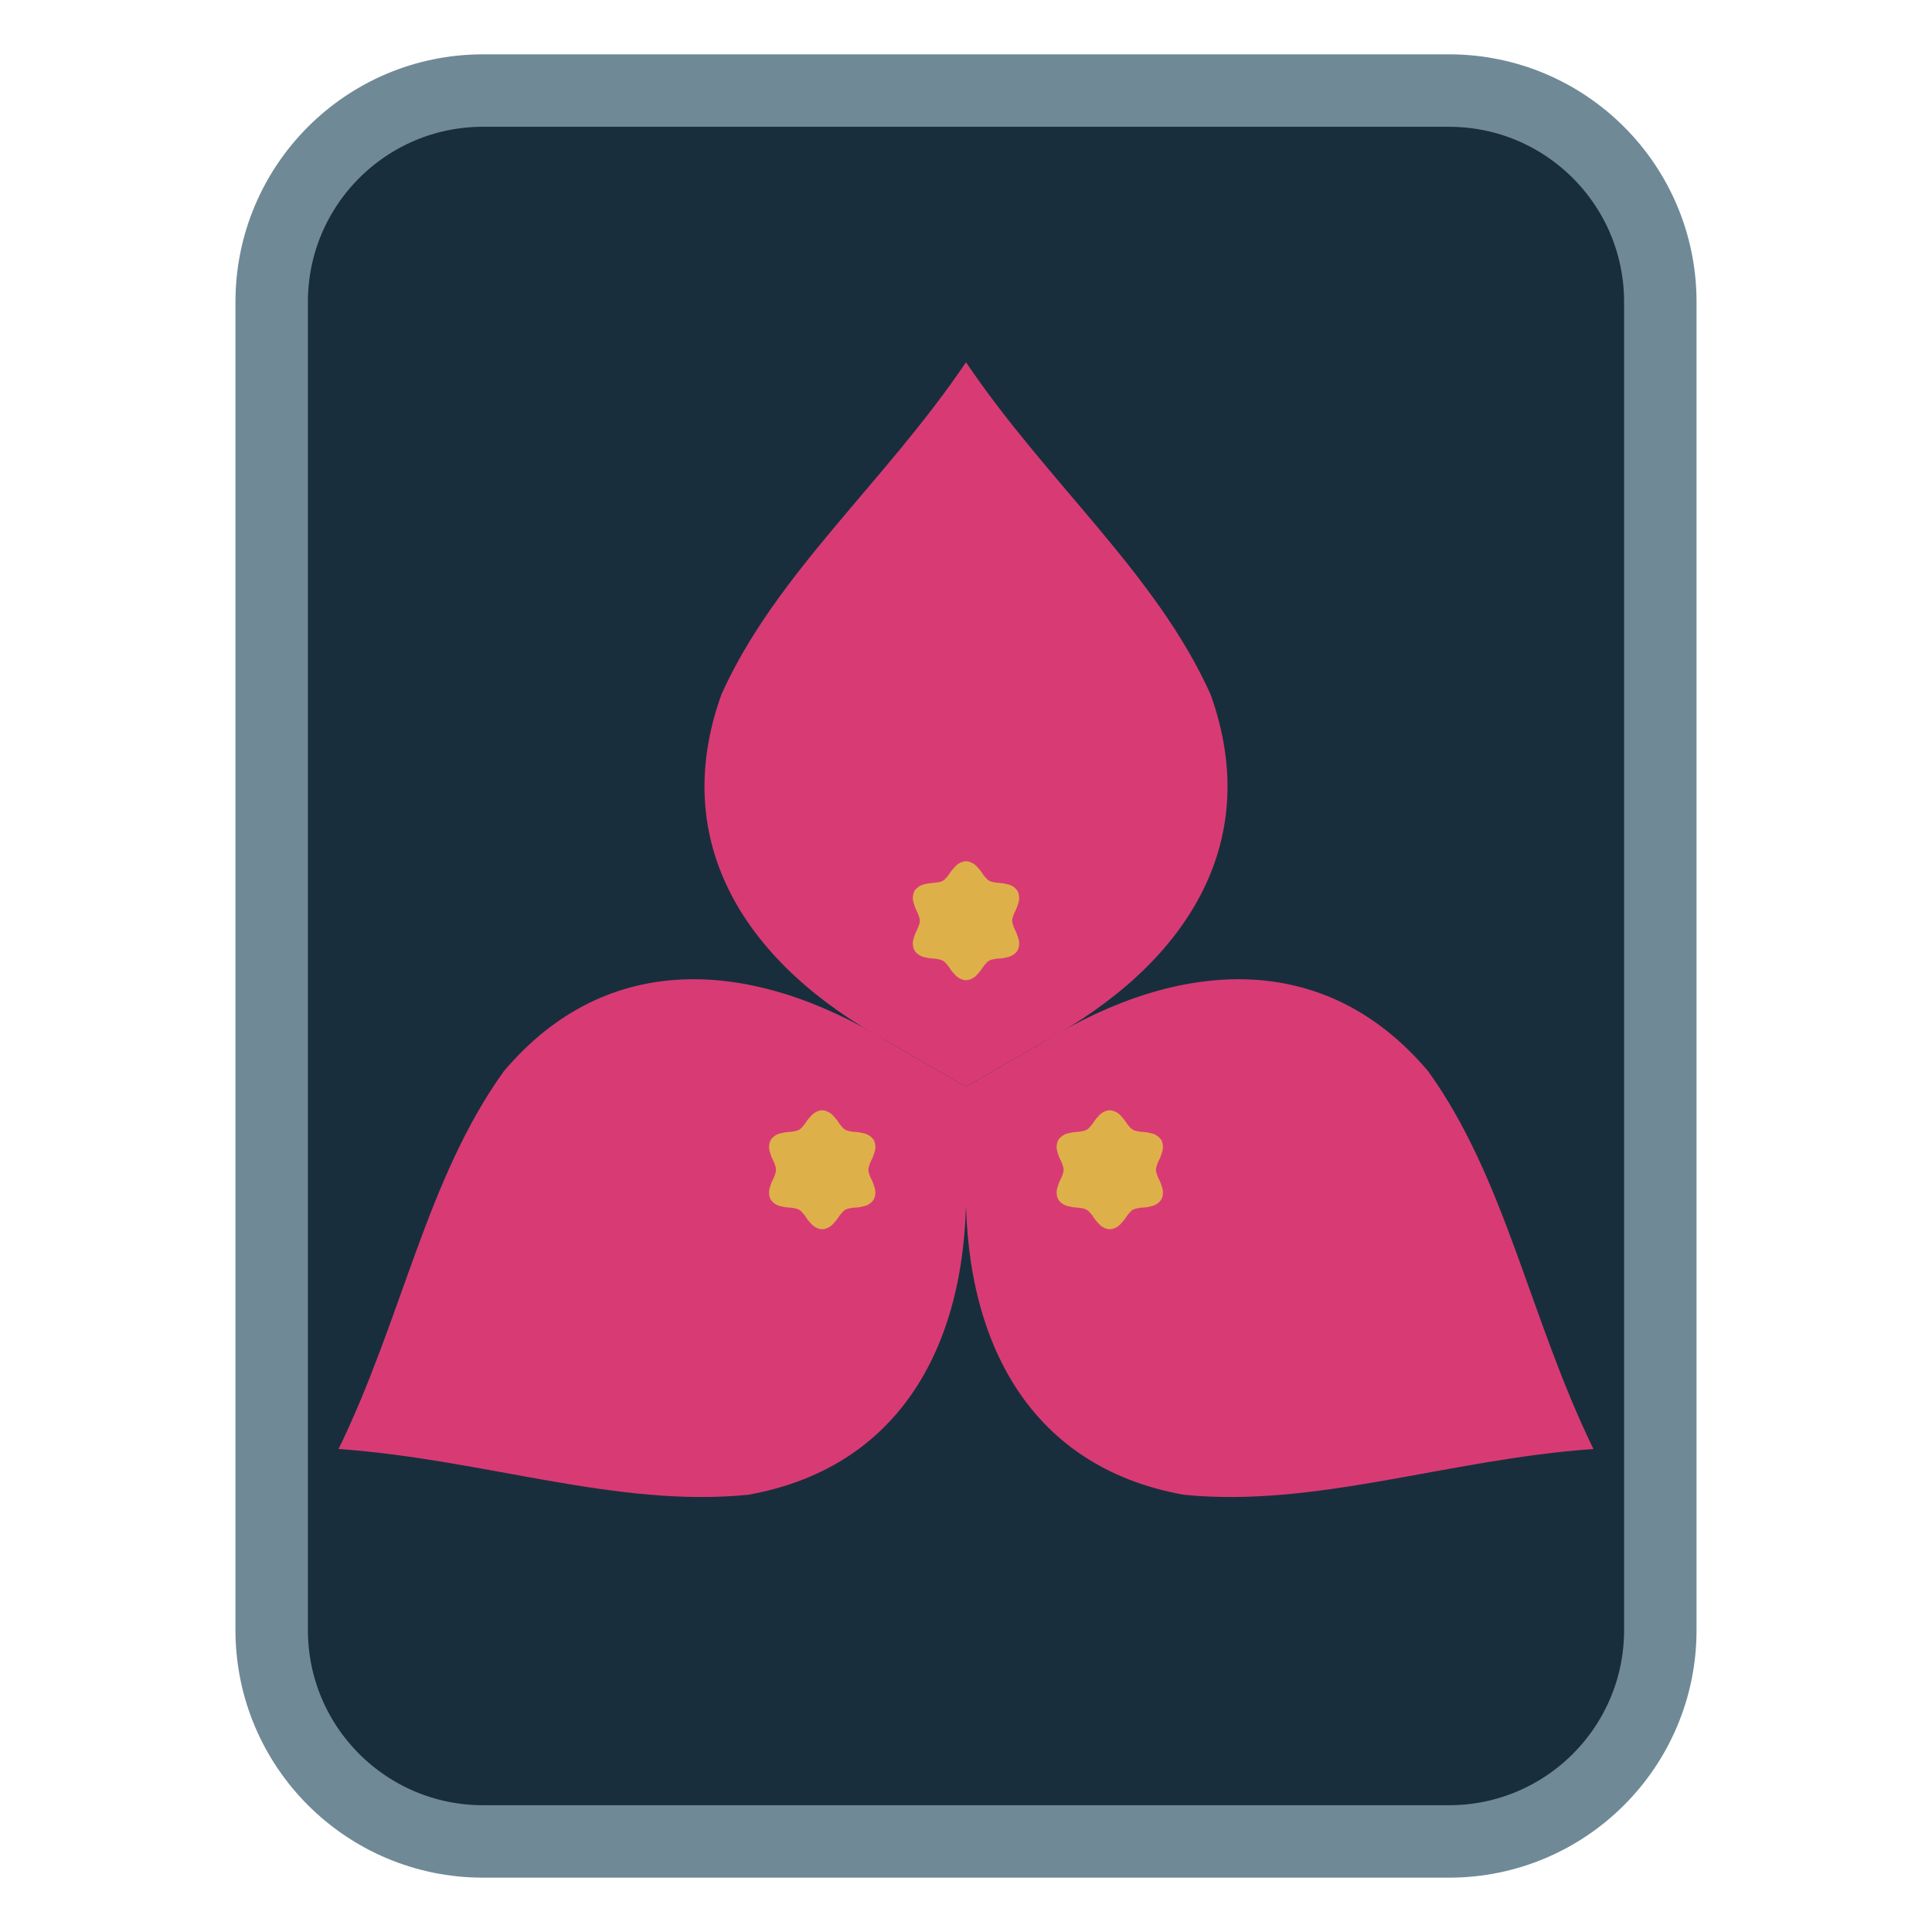
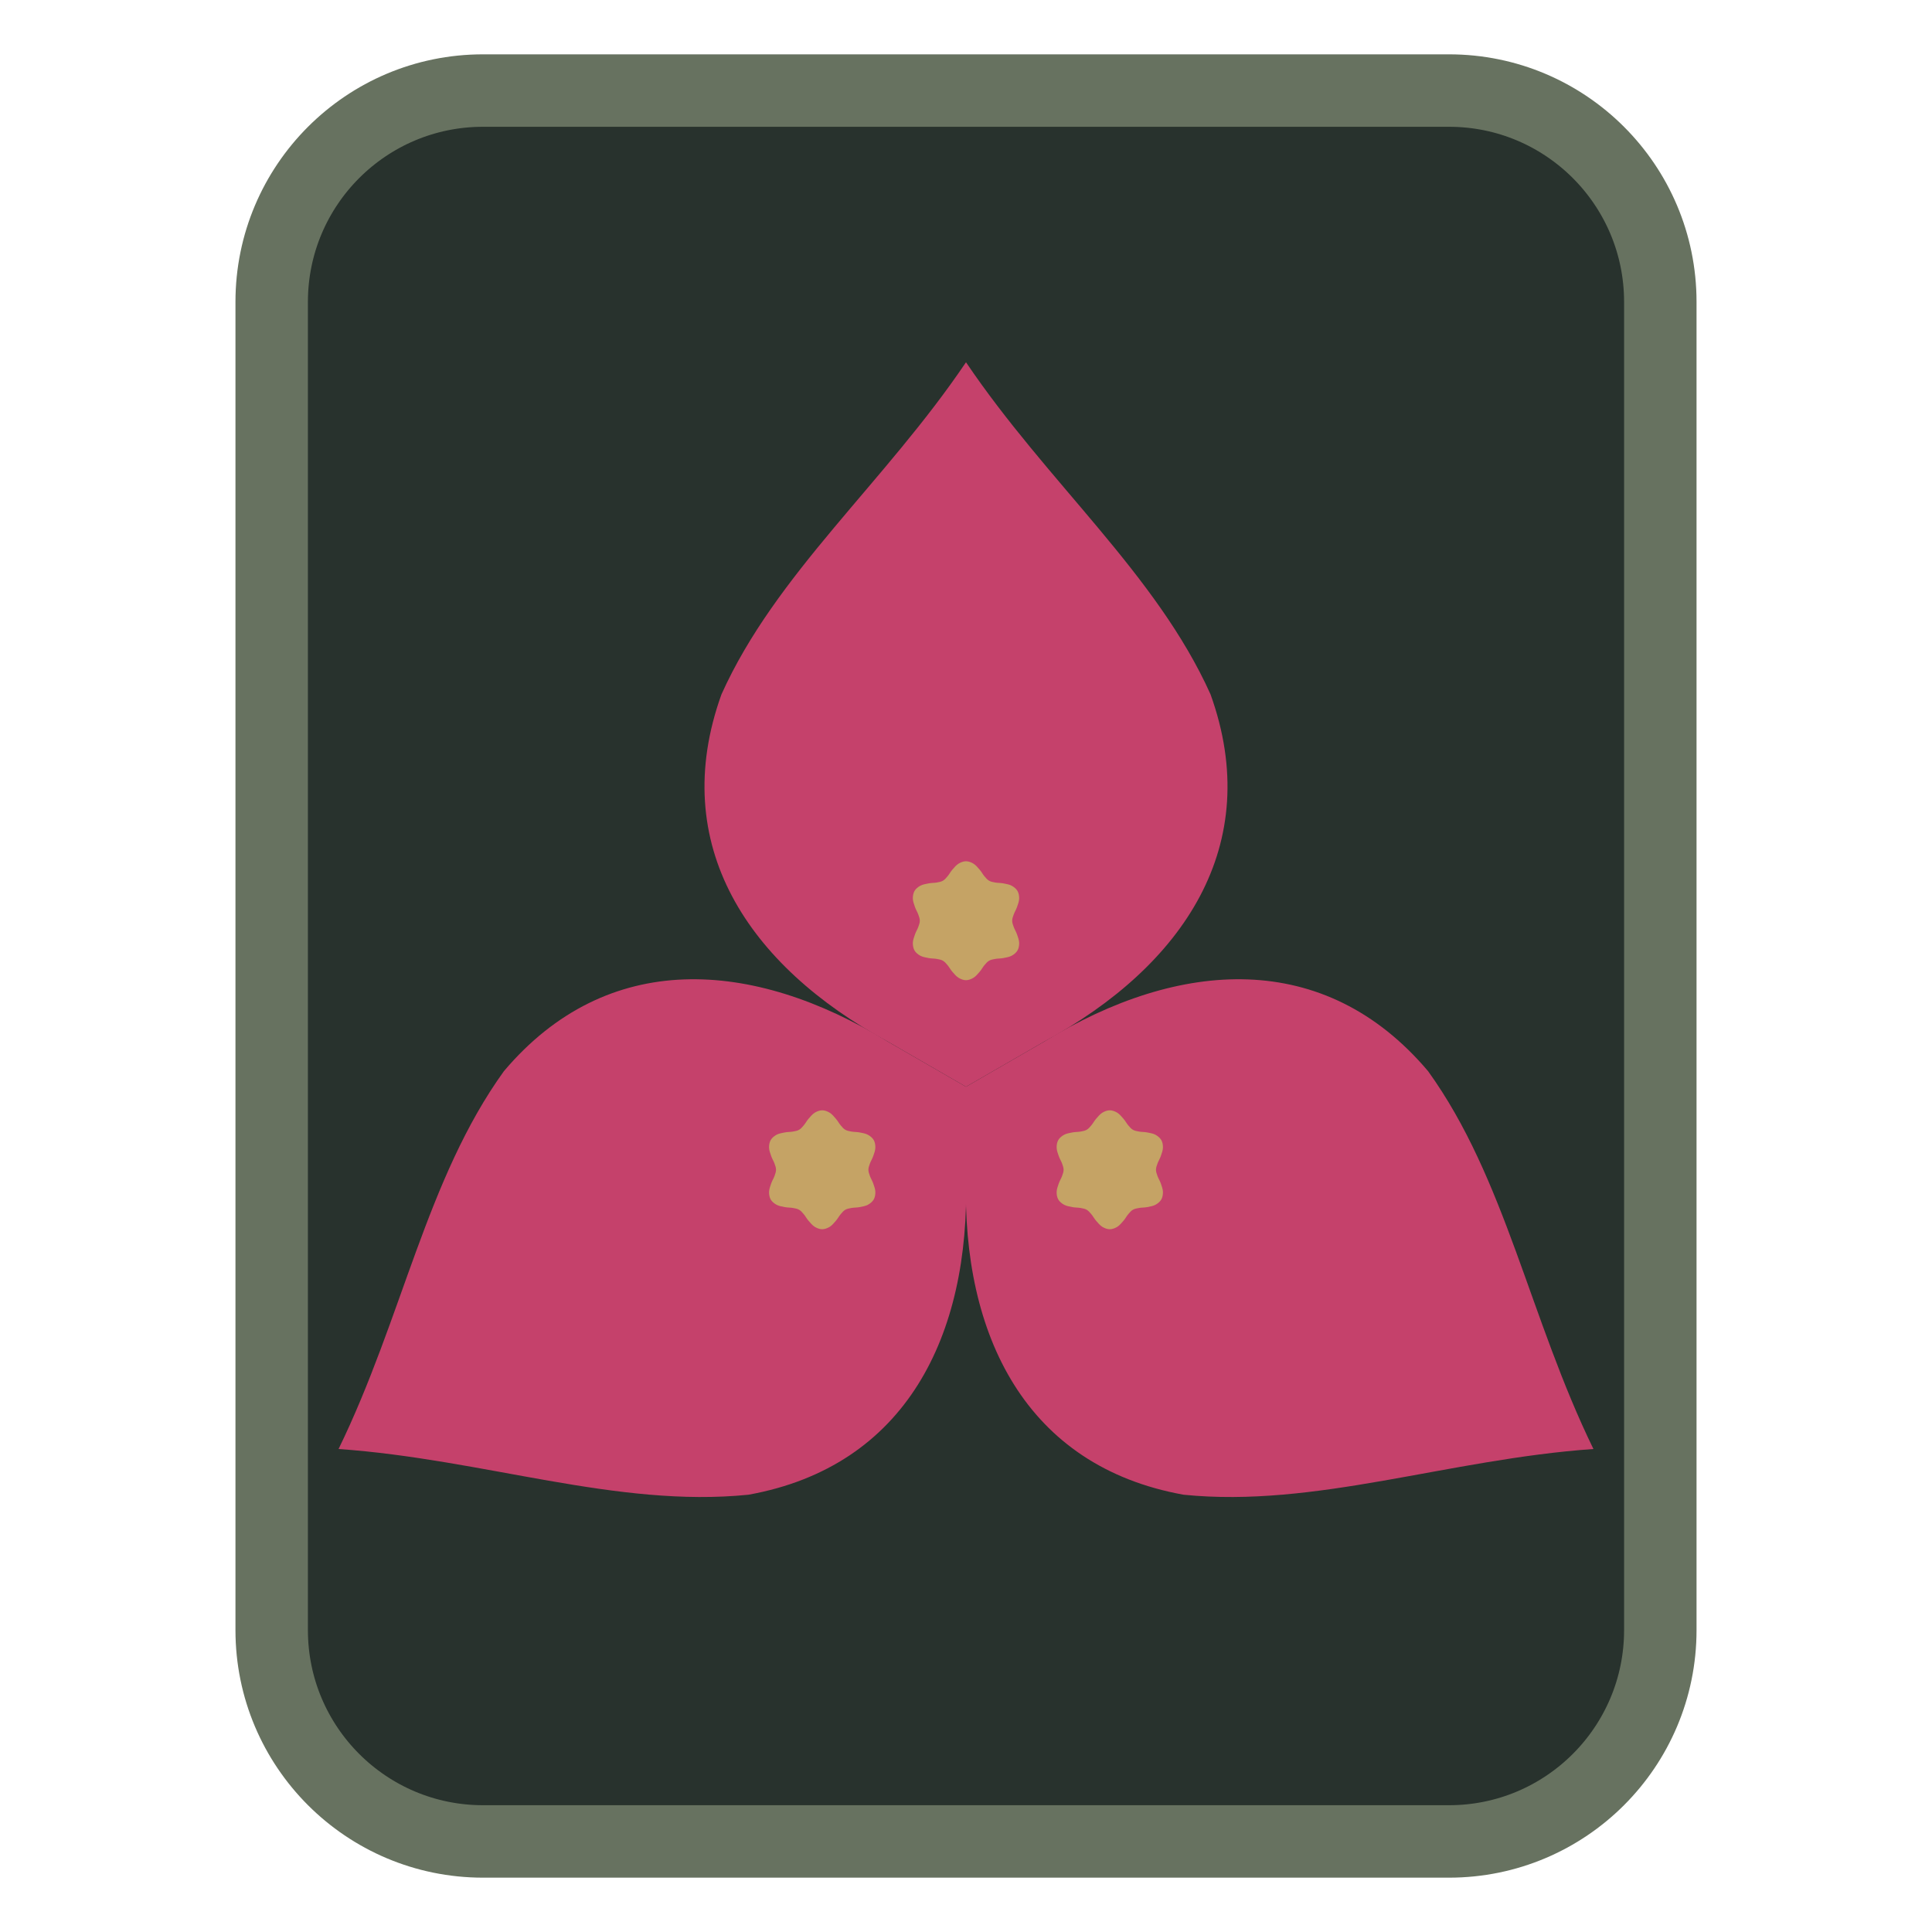
<svg xmlns="http://www.w3.org/2000/svg" viewBox="0 0 64 64" fill="none" role="img" aria-label="深圳花牌标志">
-   <rect x="9" y="3" width="46" height="58" rx="7" fill="#192E3D" stroke="#6F8997" stroke-width="2.4" />
+   <rect x="9" y="3" width="46" height="58" rx="7" fill="#28322D" stroke="#677260" stroke-width="2.4" />
  <g>
-     <path d="M32 36L29.402 34.5C24.8 32 22.1 28 23.9 23C25.7 19 29.3 16 32 12C34.7 16 38.3 19 40.1 23C41.9 28 39.2 32 34.598 34.5L32 36Z" fill="#D83B74" />
-     <path d="M32 28.53C32.083 28.53 32.173 28.564 32.249 28.611C32.324 28.657 32.393 28.74 32.453 28.81C32.513 28.879 32.558 28.966 32.61 29.027C32.662 29.088 32.705 29.14 32.765 29.175C32.825 29.21 32.892 29.221 32.971 29.235C33.049 29.25 33.147 29.245 33.237 29.263C33.328 29.28 33.434 29.298 33.512 29.34C33.59 29.382 33.665 29.443 33.706 29.515C33.748 29.587 33.763 29.682 33.761 29.771C33.758 29.86 33.72 29.96 33.69 30.047C33.66 30.134 33.608 30.216 33.581 30.292C33.554 30.367 33.53 30.431 33.53 30.5C33.53 30.569 33.554 30.633 33.581 30.708C33.608 30.784 33.66 30.866 33.69 30.953C33.72 31.04 33.758 31.14 33.761 31.229C33.763 31.318 33.748 31.413 33.706 31.485C33.665 31.557 33.59 31.618 33.512 31.66C33.434 31.702 33.328 31.72 33.237 31.737C33.147 31.755 33.049 31.75 32.971 31.765C32.892 31.779 32.825 31.79 32.765 31.825C32.705 31.86 32.662 31.912 32.61 31.973C32.558 32.034 32.513 32.121 32.453 32.19C32.393 32.26 32.324 32.343 32.249 32.389C32.173 32.436 32.083 32.47 32 32.47C31.917 32.47 31.827 32.436 31.751 32.389C31.676 32.343 31.607 32.26 31.547 32.19C31.487 32.121 31.442 32.034 31.39 31.973C31.338 31.912 31.295 31.86 31.235 31.825C31.175 31.79 31.108 31.779 31.029 31.765C30.951 31.75 30.853 31.755 30.763 31.737C30.672 31.72 30.566 31.702 30.488 31.66C30.41 31.618 30.335 31.557 30.294 31.485C30.253 31.413 30.237 31.318 30.239 31.229C30.242 31.14 30.28 31.04 30.31 30.953C30.34 30.866 30.392 30.784 30.419 30.708C30.446 30.633 30.47 30.569 30.47 30.5C30.47 30.431 30.446 30.367 30.419 30.292C30.392 30.216 30.34 30.134 30.31 30.047C30.28 29.96 30.242 29.86 30.239 29.771C30.237 29.682 30.253 29.587 30.294 29.515C30.335 29.443 30.41 29.382 30.488 29.34C30.566 29.298 30.672 29.28 30.763 29.263C30.853 29.245 30.951 29.25 31.029 29.235C31.108 29.221 31.175 29.21 31.235 29.175C31.295 29.14 31.338 29.088 31.39 29.027C31.442 28.966 31.487 28.879 31.547 28.81C31.607 28.74 31.676 28.657 31.751 28.611C31.827 28.564 31.917 28.53 32 28.53Z" fill="#DEB04A" />
+     <path d="M32 36L29.402 34.5C24.8 32 22.1 28 23.9 23C25.7 19 29.3 16 32 12C34.7 16 38.3 19 40.1 23C41.9 28 39.2 32 34.598 34.5L32 36Z" fill="#C5416B" />
+     <path d="M32 28.53C32.083 28.53 32.173 28.564 32.249 28.611C32.324 28.657 32.393 28.74 32.453 28.81C32.513 28.879 32.558 28.966 32.61 29.027C32.662 29.088 32.705 29.14 32.765 29.175C32.825 29.21 32.892 29.221 32.971 29.235C33.049 29.25 33.147 29.245 33.237 29.263C33.328 29.28 33.434 29.298 33.512 29.34C33.59 29.382 33.665 29.443 33.706 29.515C33.748 29.587 33.763 29.682 33.761 29.771C33.758 29.86 33.72 29.96 33.69 30.047C33.66 30.134 33.608 30.216 33.581 30.292C33.554 30.367 33.53 30.431 33.53 30.5C33.53 30.569 33.554 30.633 33.581 30.708C33.608 30.784 33.66 30.866 33.69 30.953C33.72 31.04 33.758 31.14 33.761 31.229C33.763 31.318 33.748 31.413 33.706 31.485C33.665 31.557 33.59 31.618 33.512 31.66C33.434 31.702 33.328 31.72 33.237 31.737C33.147 31.755 33.049 31.75 32.971 31.765C32.892 31.779 32.825 31.79 32.765 31.825C32.705 31.86 32.662 31.912 32.61 31.973C32.558 32.034 32.513 32.121 32.453 32.19C32.393 32.26 32.324 32.343 32.249 32.389C32.173 32.436 32.083 32.47 32 32.47C31.917 32.47 31.827 32.436 31.751 32.389C31.676 32.343 31.607 32.26 31.547 32.19C31.487 32.121 31.442 32.034 31.39 31.973C31.338 31.912 31.295 31.86 31.235 31.825C31.175 31.79 31.108 31.779 31.029 31.765C30.951 31.75 30.853 31.755 30.763 31.737C30.672 31.72 30.566 31.702 30.488 31.66C30.41 31.618 30.335 31.557 30.294 31.485C30.253 31.413 30.237 31.318 30.239 31.229C30.242 31.14 30.28 31.04 30.31 30.953C30.34 30.866 30.392 30.784 30.419 30.708C30.446 30.633 30.47 30.569 30.47 30.5C30.47 30.431 30.446 30.367 30.419 30.292C30.392 30.216 30.34 30.134 30.31 30.047C30.28 29.96 30.242 29.86 30.239 29.771C30.237 29.682 30.253 29.587 30.294 29.515C30.335 29.443 30.41 29.382 30.488 29.34C30.566 29.298 30.672 29.28 30.763 29.263C30.853 29.245 30.951 29.25 31.029 29.235C31.108 29.221 31.175 29.21 31.235 29.175C31.295 29.14 31.338 29.088 31.39 29.027C31.442 28.966 31.487 28.879 31.547 28.81C31.607 28.74 31.676 28.657 31.751 28.611C31.827 28.564 31.917 28.53 32 28.53Z" fill="#C5A365" />
  </g>
  <g transform="rotate(120 32 36)">
-     <path d="M32 36L29.402 34.5C24.8 32 22.1 28 23.9 23C25.7 19 29.3 16 32 12C34.7 16 38.3 19 40.1 23C41.9 28 39.2 32 34.598 34.5L32 36Z" fill="#D83B74" />
-     <path d="M32 28.53C32.083 28.53 32.173 28.564 32.249 28.611C32.324 28.657 32.393 28.74 32.453 28.81C32.513 28.879 32.558 28.966 32.61 29.027C32.662 29.088 32.705 29.14 32.765 29.175C32.825 29.21 32.892 29.221 32.971 29.235C33.049 29.25 33.147 29.245 33.237 29.263C33.328 29.28 33.434 29.298 33.512 29.34C33.59 29.382 33.665 29.443 33.706 29.515C33.748 29.587 33.763 29.682 33.761 29.771C33.758 29.86 33.72 29.96 33.69 30.047C33.66 30.134 33.608 30.216 33.581 30.292C33.554 30.367 33.53 30.431 33.53 30.5C33.53 30.569 33.554 30.633 33.581 30.708C33.608 30.784 33.66 30.866 33.69 30.953C33.72 31.04 33.758 31.14 33.761 31.229C33.763 31.318 33.748 31.413 33.706 31.485C33.665 31.557 33.59 31.618 33.512 31.66C33.434 31.702 33.328 31.72 33.237 31.737C33.147 31.755 33.049 31.75 32.971 31.765C32.892 31.779 32.825 31.79 32.765 31.825C32.705 31.86 32.662 31.912 32.61 31.973C32.558 32.034 32.513 32.121 32.453 32.19C32.393 32.26 32.324 32.343 32.249 32.389C32.173 32.436 32.083 32.47 32 32.47C31.917 32.47 31.827 32.436 31.751 32.389C31.676 32.343 31.607 32.26 31.547 32.19C31.487 32.121 31.442 32.034 31.39 31.973C31.338 31.912 31.295 31.86 31.235 31.825C31.175 31.79 31.108 31.779 31.029 31.765C30.951 31.75 30.853 31.755 30.763 31.737C30.672 31.72 30.566 31.702 30.488 31.66C30.41 31.618 30.335 31.557 30.294 31.485C30.253 31.413 30.237 31.318 30.239 31.229C30.242 31.14 30.28 31.04 30.31 30.953C30.34 30.866 30.392 30.784 30.419 30.708C30.446 30.633 30.47 30.569 30.47 30.5C30.47 30.431 30.446 30.367 30.419 30.292C30.392 30.216 30.34 30.134 30.31 30.047C30.28 29.96 30.242 29.86 30.239 29.771C30.237 29.682 30.253 29.587 30.294 29.515C30.335 29.443 30.41 29.382 30.488 29.34C30.566 29.298 30.672 29.28 30.763 29.263C30.853 29.245 30.951 29.25 31.029 29.235C31.108 29.221 31.175 29.21 31.235 29.175C31.295 29.14 31.338 29.088 31.39 29.027C31.442 28.966 31.487 28.879 31.547 28.81C31.607 28.74 31.676 28.657 31.751 28.611C31.827 28.564 31.917 28.53 32 28.53Z" fill="#DEB04A" />
+     <path d="M32 36L29.402 34.5C24.8 32 22.1 28 23.9 23C25.7 19 29.3 16 32 12C34.7 16 38.3 19 40.1 23C41.9 28 39.2 32 34.598 34.5L32 36Z" fill="#C5416B" />
+     <path d="M32 28.53C32.083 28.53 32.173 28.564 32.249 28.611C32.324 28.657 32.393 28.74 32.453 28.81C32.513 28.879 32.558 28.966 32.61 29.027C32.662 29.088 32.705 29.14 32.765 29.175C32.825 29.21 32.892 29.221 32.971 29.235C33.049 29.25 33.147 29.245 33.237 29.263C33.328 29.28 33.434 29.298 33.512 29.34C33.59 29.382 33.665 29.443 33.706 29.515C33.748 29.587 33.763 29.682 33.761 29.771C33.758 29.86 33.72 29.96 33.69 30.047C33.66 30.134 33.608 30.216 33.581 30.292C33.554 30.367 33.53 30.431 33.53 30.5C33.53 30.569 33.554 30.633 33.581 30.708C33.608 30.784 33.66 30.866 33.69 30.953C33.72 31.04 33.758 31.14 33.761 31.229C33.763 31.318 33.748 31.413 33.706 31.485C33.665 31.557 33.59 31.618 33.512 31.66C33.434 31.702 33.328 31.72 33.237 31.737C33.147 31.755 33.049 31.75 32.971 31.765C32.892 31.779 32.825 31.79 32.765 31.825C32.705 31.86 32.662 31.912 32.61 31.973C32.558 32.034 32.513 32.121 32.453 32.19C32.393 32.26 32.324 32.343 32.249 32.389C32.173 32.436 32.083 32.47 32 32.47C31.917 32.47 31.827 32.436 31.751 32.389C31.676 32.343 31.607 32.26 31.547 32.19C31.487 32.121 31.442 32.034 31.39 31.973C31.338 31.912 31.295 31.86 31.235 31.825C31.175 31.79 31.108 31.779 31.029 31.765C30.951 31.75 30.853 31.755 30.763 31.737C30.672 31.72 30.566 31.702 30.488 31.66C30.41 31.618 30.335 31.557 30.294 31.485C30.253 31.413 30.237 31.318 30.239 31.229C30.242 31.14 30.28 31.04 30.31 30.953C30.34 30.866 30.392 30.784 30.419 30.708C30.446 30.633 30.47 30.569 30.47 30.5C30.47 30.431 30.446 30.367 30.419 30.292C30.392 30.216 30.34 30.134 30.31 30.047C30.28 29.96 30.242 29.86 30.239 29.771C30.237 29.682 30.253 29.587 30.294 29.515C30.335 29.443 30.41 29.382 30.488 29.34C30.566 29.298 30.672 29.28 30.763 29.263C30.853 29.245 30.951 29.25 31.029 29.235C31.108 29.221 31.175 29.21 31.235 29.175C31.295 29.14 31.338 29.088 31.39 29.027C31.442 28.966 31.487 28.879 31.547 28.81C31.607 28.74 31.676 28.657 31.751 28.611C31.827 28.564 31.917 28.53 32 28.53Z" fill="#C5A365" />
  </g>
  <g transform="rotate(240 32 36)">
-     <path d="M32 36L29.402 34.5C24.8 32 22.1 28 23.9 23C25.7 19 29.3 16 32 12C34.7 16 38.3 19 40.1 23C41.9 28 39.2 32 34.598 34.5L32 36Z" fill="#D83B74" />
-     <path d="M32 28.53C32.083 28.53 32.173 28.564 32.249 28.611C32.324 28.657 32.393 28.74 32.453 28.81C32.513 28.879 32.558 28.966 32.61 29.027C32.662 29.088 32.705 29.14 32.765 29.175C32.825 29.21 32.892 29.221 32.971 29.235C33.049 29.25 33.147 29.245 33.237 29.263C33.328 29.28 33.434 29.298 33.512 29.34C33.59 29.382 33.665 29.443 33.706 29.515C33.748 29.587 33.763 29.682 33.761 29.771C33.758 29.86 33.72 29.96 33.69 30.047C33.66 30.134 33.608 30.216 33.581 30.292C33.554 30.367 33.53 30.431 33.53 30.5C33.53 30.569 33.554 30.633 33.581 30.708C33.608 30.784 33.66 30.866 33.69 30.953C33.72 31.04 33.758 31.14 33.761 31.229C33.763 31.318 33.748 31.413 33.706 31.485C33.665 31.557 33.59 31.618 33.512 31.66C33.434 31.702 33.328 31.72 33.237 31.737C33.147 31.755 33.049 31.75 32.971 31.765C32.892 31.779 32.825 31.79 32.765 31.825C32.705 31.86 32.662 31.912 32.61 31.973C32.558 32.034 32.513 32.121 32.453 32.19C32.393 32.26 32.324 32.343 32.249 32.389C32.173 32.436 32.083 32.47 32 32.47C31.917 32.47 31.827 32.436 31.751 32.389C31.676 32.343 31.607 32.26 31.547 32.19C31.487 32.121 31.442 32.034 31.39 31.973C31.338 31.912 31.295 31.86 31.235 31.825C31.175 31.79 31.108 31.779 31.029 31.765C30.951 31.75 30.853 31.755 30.763 31.737C30.672 31.72 30.566 31.702 30.488 31.66C30.41 31.618 30.335 31.557 30.294 31.485C30.253 31.413 30.237 31.318 30.239 31.229C30.242 31.14 30.28 31.04 30.31 30.953C30.34 30.866 30.392 30.784 30.419 30.708C30.446 30.633 30.47 30.569 30.47 30.5C30.47 30.431 30.446 30.367 30.419 30.292C30.392 30.216 30.34 30.134 30.31 30.047C30.28 29.96 30.242 29.86 30.239 29.771C30.237 29.682 30.253 29.587 30.294 29.515C30.335 29.443 30.41 29.382 30.488 29.34C30.566 29.298 30.672 29.28 30.763 29.263C30.853 29.245 30.951 29.25 31.029 29.235C31.108 29.221 31.175 29.21 31.235 29.175C31.295 29.14 31.338 29.088 31.39 29.027C31.442 28.966 31.487 28.879 31.547 28.81C31.607 28.74 31.676 28.657 31.751 28.611C31.827 28.564 31.917 28.53 32 28.53Z" fill="#DEB04A" />
+     <path d="M32 36L29.402 34.5C24.8 32 22.1 28 23.9 23C25.7 19 29.3 16 32 12C34.7 16 38.3 19 40.1 23C41.9 28 39.2 32 34.598 34.5L32 36Z" fill="#C5416B" />
+     <path d="M32 28.53C32.083 28.53 32.173 28.564 32.249 28.611C32.324 28.657 32.393 28.74 32.453 28.81C32.513 28.879 32.558 28.966 32.61 29.027C32.662 29.088 32.705 29.14 32.765 29.175C32.825 29.21 32.892 29.221 32.971 29.235C33.049 29.25 33.147 29.245 33.237 29.263C33.328 29.28 33.434 29.298 33.512 29.34C33.59 29.382 33.665 29.443 33.706 29.515C33.748 29.587 33.763 29.682 33.761 29.771C33.758 29.86 33.72 29.96 33.69 30.047C33.66 30.134 33.608 30.216 33.581 30.292C33.554 30.367 33.53 30.431 33.53 30.5C33.53 30.569 33.554 30.633 33.581 30.708C33.608 30.784 33.66 30.866 33.69 30.953C33.72 31.04 33.758 31.14 33.761 31.229C33.763 31.318 33.748 31.413 33.706 31.485C33.665 31.557 33.59 31.618 33.512 31.66C33.434 31.702 33.328 31.72 33.237 31.737C33.147 31.755 33.049 31.75 32.971 31.765C32.892 31.779 32.825 31.79 32.765 31.825C32.705 31.86 32.662 31.912 32.61 31.973C32.558 32.034 32.513 32.121 32.453 32.19C32.393 32.26 32.324 32.343 32.249 32.389C32.173 32.436 32.083 32.47 32 32.47C31.917 32.47 31.827 32.436 31.751 32.389C31.676 32.343 31.607 32.26 31.547 32.19C31.487 32.121 31.442 32.034 31.39 31.973C31.338 31.912 31.295 31.86 31.235 31.825C31.175 31.79 31.108 31.779 31.029 31.765C30.951 31.75 30.853 31.755 30.763 31.737C30.672 31.72 30.566 31.702 30.488 31.66C30.41 31.618 30.335 31.557 30.294 31.485C30.253 31.413 30.237 31.318 30.239 31.229C30.242 31.14 30.28 31.04 30.31 30.953C30.34 30.866 30.392 30.784 30.419 30.708C30.446 30.633 30.47 30.569 30.47 30.5C30.47 30.431 30.446 30.367 30.419 30.292C30.392 30.216 30.34 30.134 30.31 30.047C30.28 29.96 30.242 29.86 30.239 29.771C30.237 29.682 30.253 29.587 30.294 29.515C30.335 29.443 30.41 29.382 30.488 29.34C30.566 29.298 30.672 29.28 30.763 29.263C30.853 29.245 30.951 29.25 31.029 29.235C31.108 29.221 31.175 29.21 31.235 29.175C31.295 29.14 31.338 29.088 31.39 29.027C31.442 28.966 31.487 28.879 31.547 28.81C31.607 28.74 31.676 28.657 31.751 28.611C31.827 28.564 31.917 28.53 32 28.53Z" fill="#C5A365" />
  </g>
</svg>
